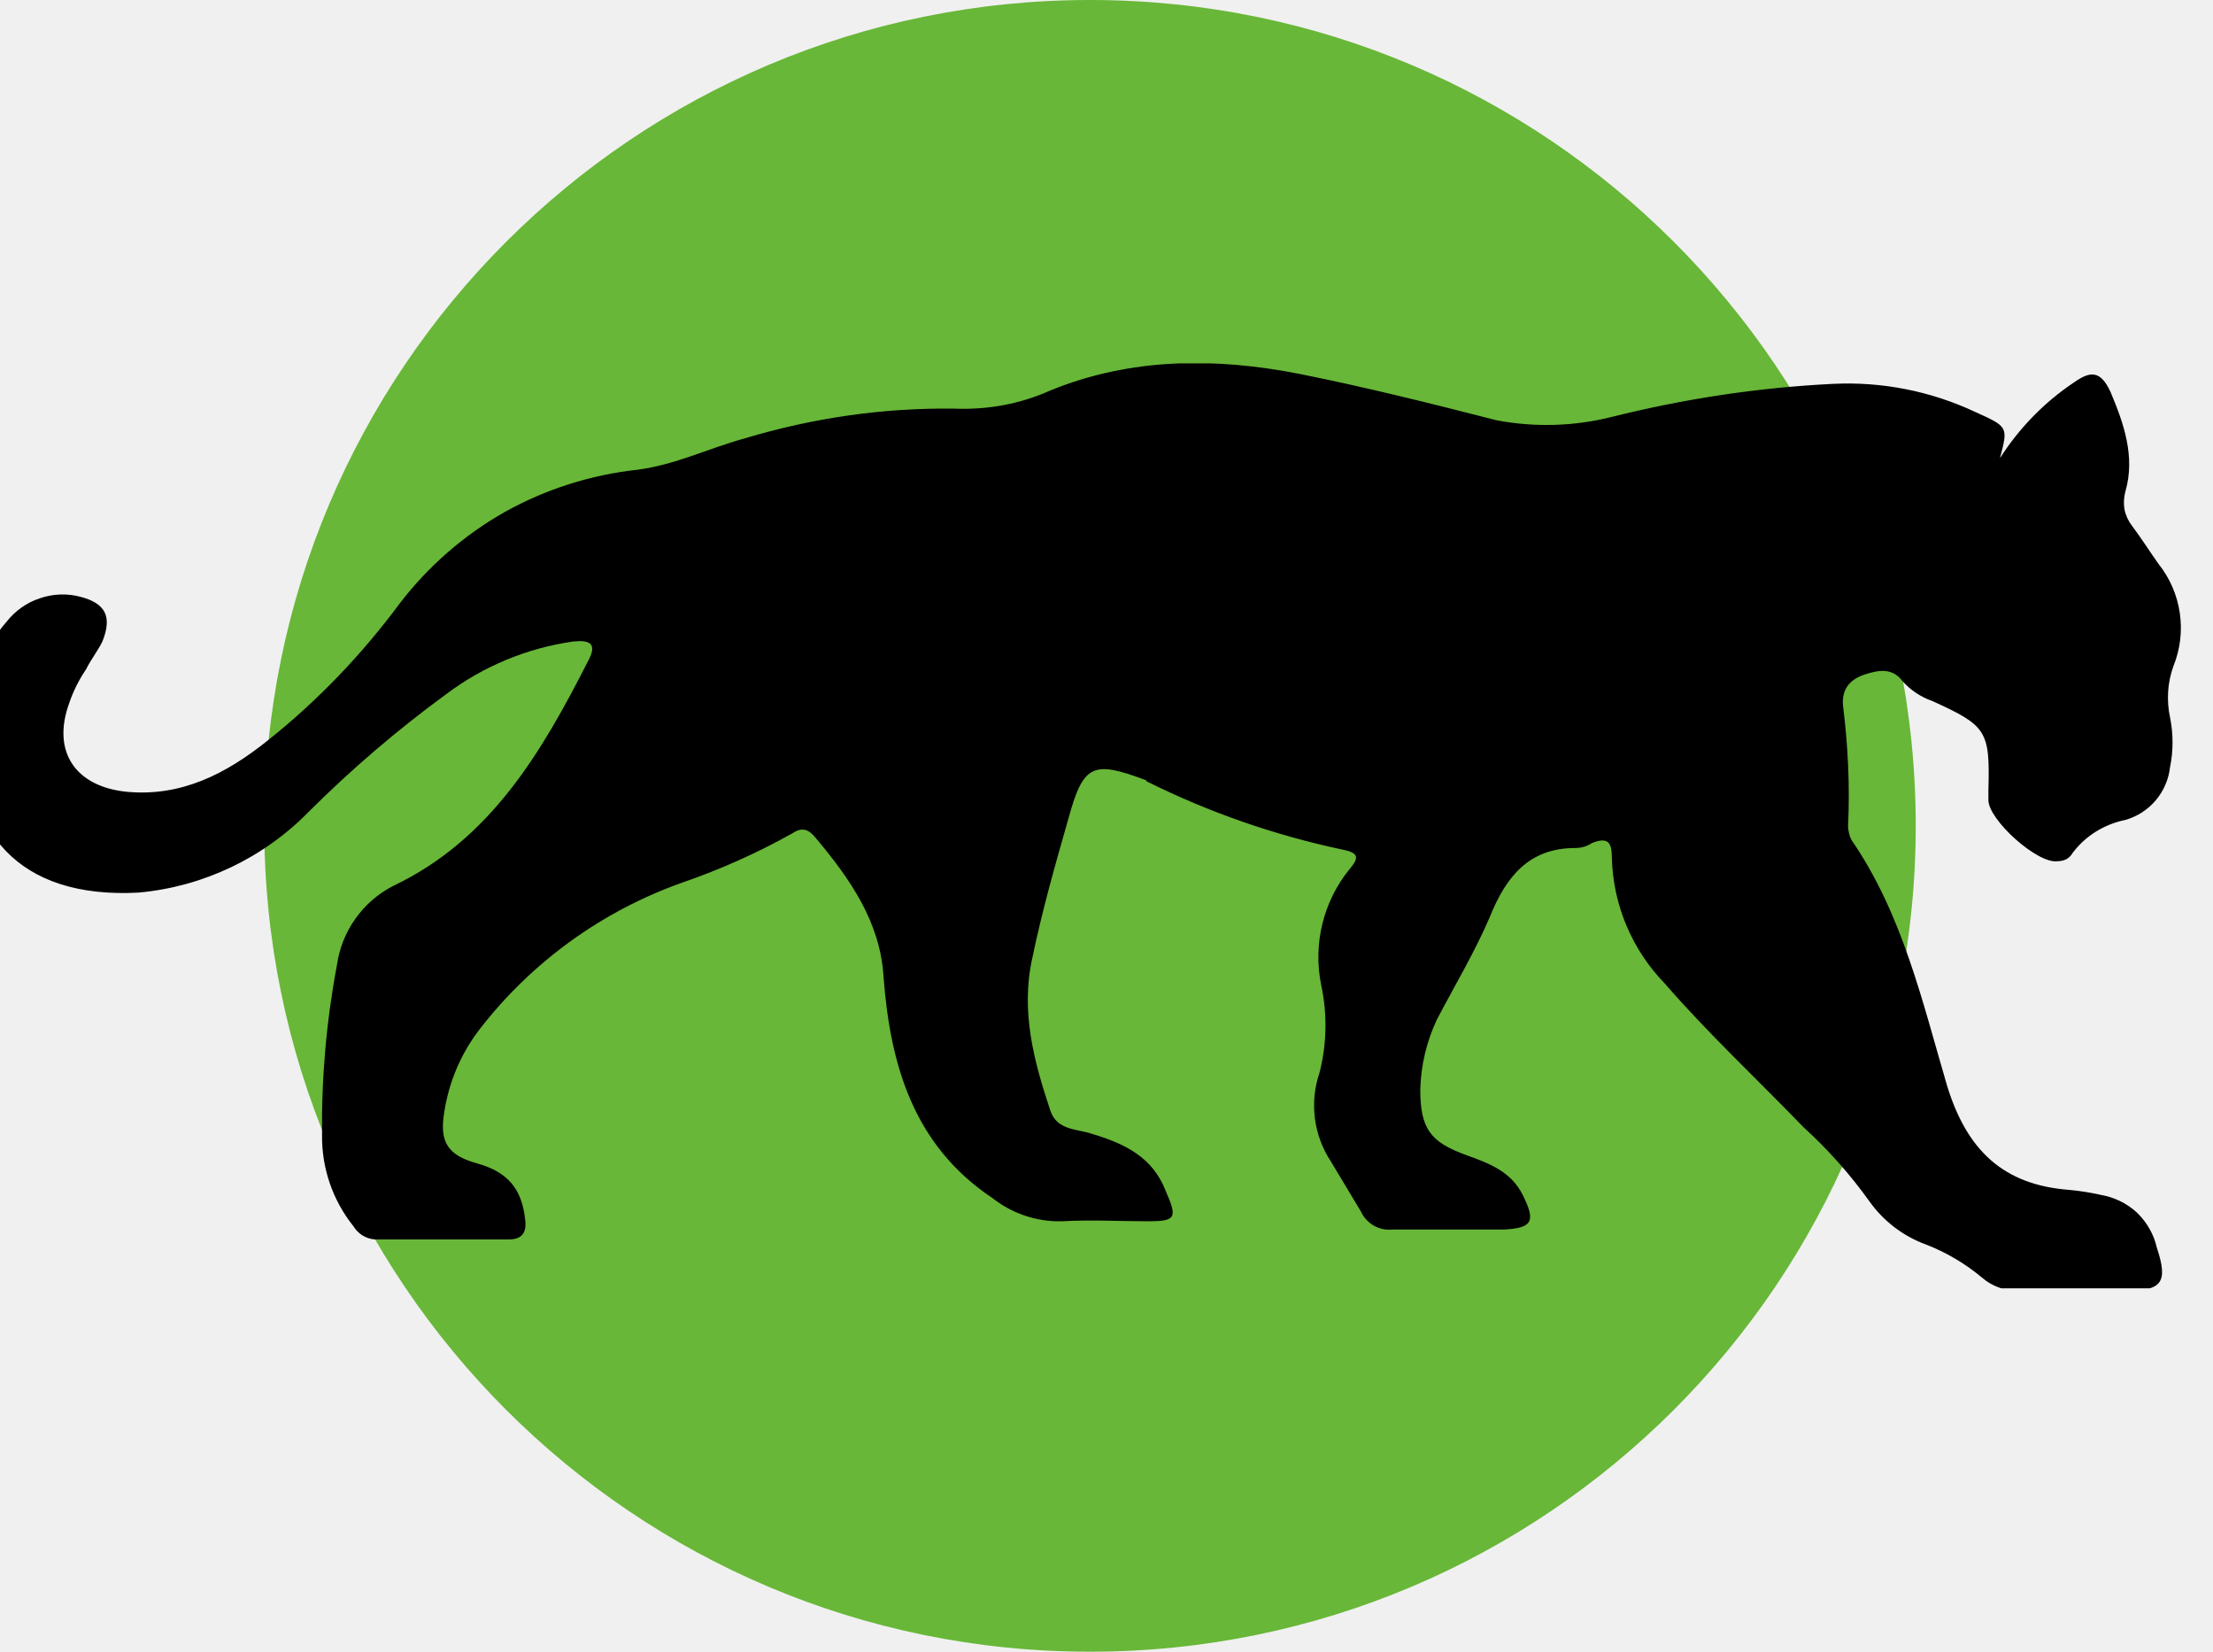
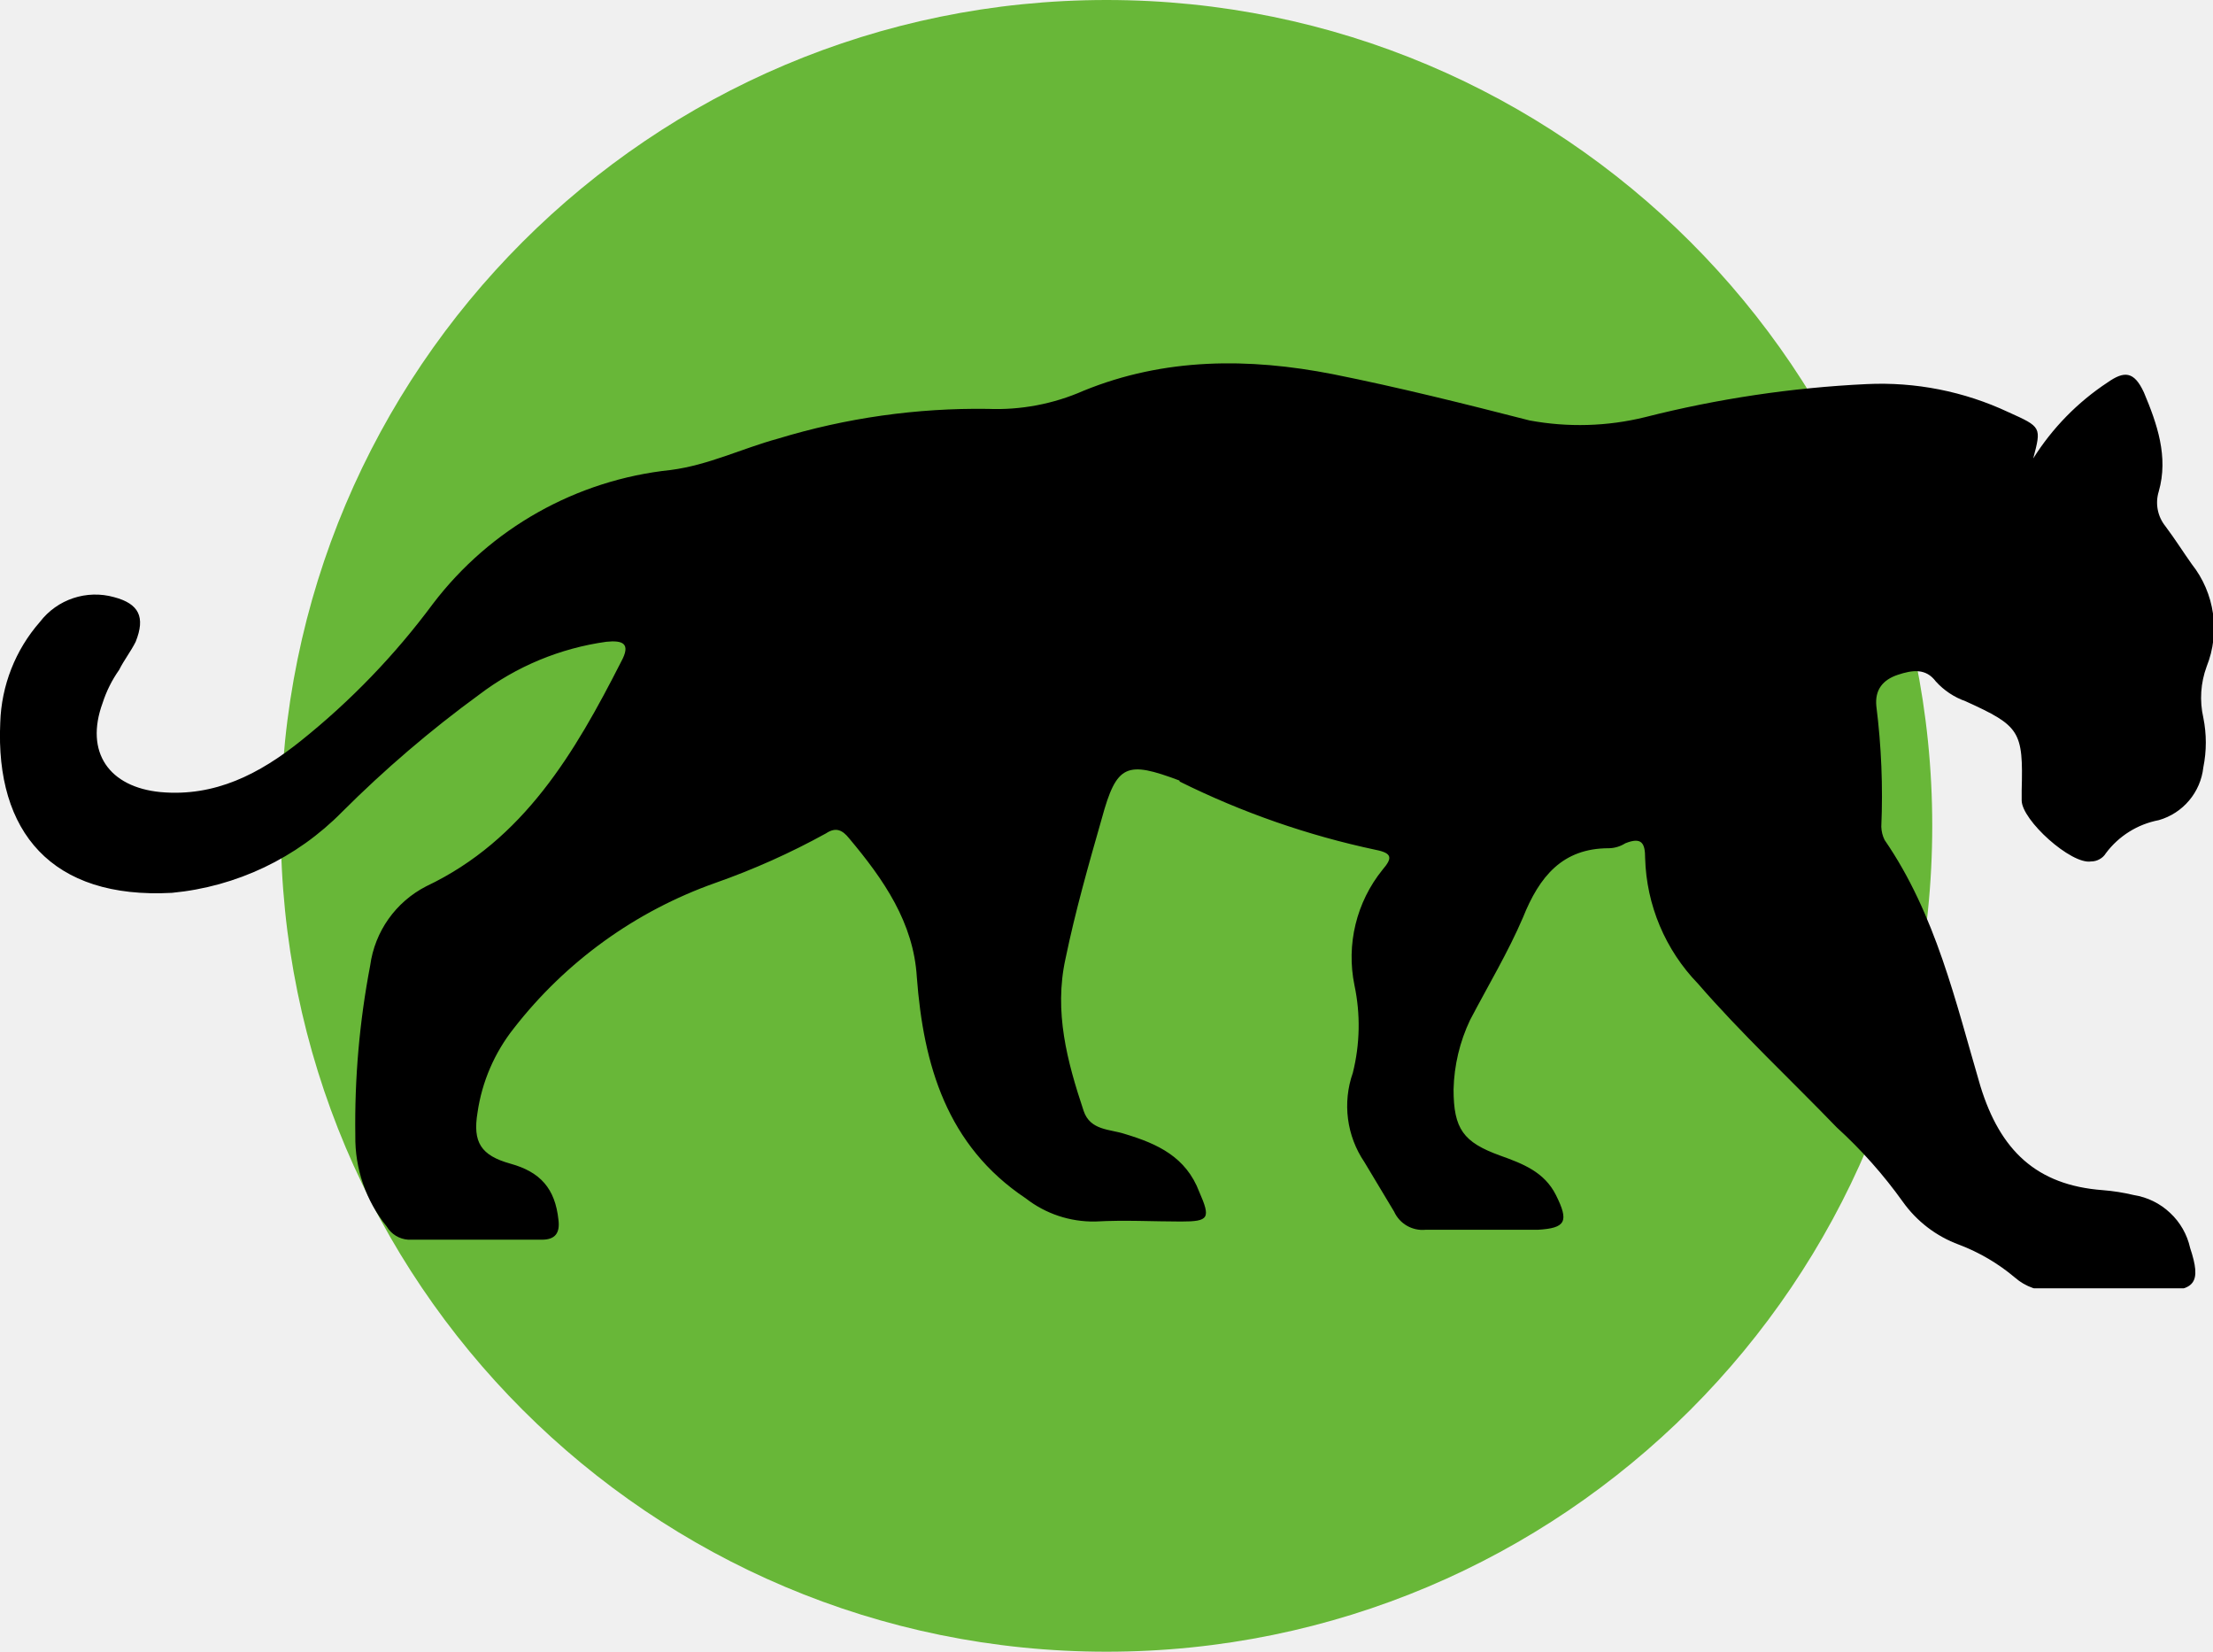
- <svg xmlns="http://www.w3.org/2000/svg" viewBox="0 0 67 50" fill="none">
+ <svg xmlns="http://www.w3.org/2000/svg" viewBox="0 0 268 200" fill="none">
  <defs>
    <clipPath id="a">
-       <path transform="translate(0 11)" fill="#fff" fill-opacity="0" d="M0 0h67v28h-67z" />
+       <path transform="translate(0 44)" fill="#fff" fill-opacity="0" d="M0 0h268v112h-268z" />
    </clipPath>
  </defs>
-   <circle cx="33" cy="25" r="25" fill="#68B738" />
-   <path d="M0 11h67v28h-67z" />
+   <circle cx="134" cy="100" r="100" fill="#68B738" />
+   <path d="M0 44h268v112h-268z" />
  <g clip-path="url(#a)">
-     <path d="M60.55 13.87a7.83 7.83 0 0 1 2.25-2.3c.5-.35.8-.35 1.1.3.4.95.75 1.95.45 3-.05.18-.06.37-.03.55.04.19.12.36.23.5.3.4.55.8.8 1.15a3.1 3.1 0 0 1 .45 3.1c-.18.5-.21 1.04-.1 1.55.1.5.1 1.01 0 1.5a1.88 1.88 0 0 1-1.35 1.6c-.64.13-1.21.48-1.6 1a.5.5 0 0 1-.19.19.58.58 0 0 1-.26.06c-.6.1-2.1-1.25-2.1-1.85v-.3c.05-1.8-.05-1.95-1.7-2.7a2.16 2.16 0 0 1-.9-.6c-.3-.4-.7-.35-1.15-.2-.45.15-.7.45-.65.95.15 1.21.21 2.43.15 3.65.01.14.04.28.1.4 1.55 2.25 2.15 4.9 2.9 7.45.6 1.95 1.7 3 3.7 3.15.32.03.64.08.95.15.41.07.8.26 1.1.54.3.29.51.66.6 1.06.35 1.05.15 1.3-.9 1.3h-3.25c-.42.02-.83-.12-1.15-.4a6.04 6.04 0 0 0-1.7-1 3.63 3.63 0 0 1-1.7-1.3 14.2 14.2 0 0 0-2-2.25c-1.4-1.45-2.9-2.85-4.2-4.35a5.67 5.67 0 0 1-1.6-3.8c0-.45-.1-.65-.6-.45a.89.89 0 0 1-.5.15c-1.4 0-2.1.85-2.6 2.1-.45 1.05-1.05 2.05-1.6 3.1a5.3 5.3 0 0 0-.5 2.1c0 1.2.3 1.6 1.4 2 .7.25 1.35.5 1.7 1.2.4.8.3 1-.55 1.05h-3.4a.92.92 0 0 1-.56-.12.96.96 0 0 1-.39-.43l-.9-1.5a3.08 3.08 0 0 1-.35-2.7c.22-.86.24-1.77.05-2.65a4.23 4.23 0 0 1 .85-3.5c.3-.35.3-.5-.2-.6a24.88 24.88 0 0 1-5.9-2.05l-.03-.01-.02-.04c-1.6-.6-1.9-.5-2.35 1.15-.4 1.4-.8 2.8-1.1 4.25-.35 1.6.05 3.1.55 4.6.2.6.8.55 1.25.7 1 .3 1.85.7 2.25 1.75.35.8.3.9-.55.9-.85 0-1.7-.05-2.6 0-.76.02-1.5-.23-2.1-.7-2.4-1.6-3.1-4.05-3.3-6.7-.1-1.65-1-2.95-2.05-4.2-.2-.25-.4-.35-.7-.15-1.07.6-2.19 1.1-3.35 1.5a13.43 13.43 0 0 0-6.1 4.4 5.45 5.45 0 0 0-1.1 2.55c-.15.9.1 1.3 1 1.55s1.35.75 1.45 1.7c.05.4-.1.6-.5.6h-4.05a.83.83 0 0 1-.65-.4 4.33 4.33 0 0 1-.95-2.75c-.02-1.72.13-3.45.45-5.15a3.2 3.2 0 0 1 1.7-2.4c2.95-1.4 4.5-4.05 5.9-6.8.3-.55.05-.65-.45-.6-1.4.2-2.72.75-3.85 1.6a36 36 0 0 0-4.15 3.55 8.25 8.25 0 0 1-5.15 2.45c-3.65.2-5.35-1.85-5.2-5.15.04-1.12.46-2.2 1.2-3.05.26-.33.61-.58 1.01-.71a2.1 2.1 0 0 1 1.24-.04c.75.2.95.6.65 1.35-.15.3-.35.55-.5.85-.21.31-.38.65-.5 1-.55 1.5.2 2.55 1.75 2.7 1.65.15 3-.55 4.25-1.55 1.51-1.2 2.85-2.6 4-4.15a10.56 10.56 0 0 1 3.18-2.77 10.59 10.59 0 0 1 4.02-1.28c1.15-.15 2.15-.65 3.25-.95 2.06-.62 4.2-.93 6.35-.9 1 .04 1.99-.14 2.9-.55 2.45-1 5-1 7.55-.5 2 .4 4 .9 5.95 1.4a8.1 8.1 0 0 0 3.5-.1c2.2-.55 4.44-.89 6.7-1a9.08 9.08 0 0 1 4.3.85c1 .45 1 .45.75 1.4Z" fill="#000" />
+     <path d="M246.23 55.51a30.38 30.38 0 0 1 9-9.2c2-1.4 3.2-1.4 4.4 1.2 1.6 3.8 3 7.8 1.8 12a4.56 4.56 0 0 0 .8 4.2c1.2 1.6 2.2 3.2 3.2 4.6a12.5 12.5 0 0 1 1.8 12.4 10.92 10.92 0 0 0-.4 6.2c.4 1.98.4 4.02 0 6a7.5 7.5 0 0 1-5.4 6.4 10.42 10.42 0 0 0-6.4 4 2 2 0 0 1-.77.73c-.31.18-.67.27-1.03.27-2.4.4-8.4-5-8.4-7.4v-1.2c.2-7.2-.2-7.8-6.8-10.8a8.79 8.79 0 0 1-3.6-2.4c-1.2-1.6-2.8-1.4-4.6-.8-1.8.6-2.8 1.8-2.6 3.8.61 4.84.81 9.72.6 14.6.02.56.15 1.1.4 1.6 6.2 9 8.6 19.6 11.6 29.8 2.4 7.8 6.8 12 14.8 12.6 1.28.1 2.55.3 3.8.6a8.23 8.23 0 0 1 4.38 2.16 8.21 8.21 0 0 1 2.42 4.24c1.4 4.2.6 5.2-3.6 5.2h-13a6.52 6.52 0 0 1-4.6-1.6 23.3 23.3 0 0 0-6.8-4 14.48 14.48 0 0 1-6.8-5.2 57 57 0 0 0-8-9c-5.6-5.8-11.6-11.4-16.8-17.4a22.76 22.76 0 0 1-6.4-15.2c0-1.8-.4-2.6-2.4-1.8-.6.38-1.29.59-2 .6-5.6 0-8.4 3.4-10.4 8.4-1.8 4.2-4.2 8.2-6.4 12.4a20.72 20.72 0 0 0-2 8.4c0 4.8 1.2 6.4 5.6 8 2.8 1 5.4 2 6.8 4.8 1.6 3.2 1.2 4-2.2 4.2h-13.6a3.78 3.78 0 0 1-3.8-2.2l-3.6-6a12.1 12.1 0 0 1-1.4-10.8c.87-3.47.94-7.1.2-10.6a16.86 16.86 0 0 1 3.4-14c1.2-1.4 1.2-2-.8-2.4a100.23 100.23 0 0 1-23.74-8.26.2.2 0 0 1-.06-.14c-6.4-2.4-7.6-2-9.4 4.6-1.6 5.6-3.2 11.2-4.4 17-1.4 6.4.2 12.4 2.2 18.4.8 2.4 3.2 2.2 5 2.8 4 1.2 7.4 2.8 9 7 1.4 3.2 1.2 3.6-2.2 3.6-3.4 0-6.8-.2-10.4 0-3.04.05-6-.93-8.4-2.8-9.6-6.4-12.4-16.2-13.2-26.8-.4-6.6-4-11.8-8.2-16.8-.8-1-1.6-1.4-2.8-.6a88.39 88.39 0 0 1-13.4 6 53.47 53.47 0 0 0-24.4 17.6 21.34 21.34 0 0 0-4.4 10.2c-.6 3.6.4 5.2 4 6.2s5.4 3 5.8 6.8c.2 1.6-.4 2.4-2 2.4h-16.2a3.28 3.28 0 0 1-2.6-1.6c-2.51-3.11-3.86-7-3.8-11-.1-6.91.5-13.81 1.8-20.6a12.68 12.68 0 0 1 6.8-9.6c11.8-5.6 18-16.2 23.6-27.2 1.2-2.2.2-2.6-1.8-2.4-5.6.78-10.9 2.98-15.4 6.4a141.22 141.22 0 0 0-16.6 14.2 33.3 33.3 0 0 1-20.6 9.8c-14.6.8-21.4-7.4-20.8-20.6a19.4 19.4 0 0 1 4.8-12.2 8.45 8.45 0 0 1 9-3c3 .8 3.8 2.4 2.6 5.4-.6 1.2-1.4 2.2-2 3.4a14.84 14.84 0 0 0-2 4c-2.2 6 .8 10.2 7 10.8 6.6.6 12-2.2 17-6.2a89.53 89.53 0 0 0 16-16.6 41.64 41.64 0 0 1 28.8-16.2c4.6-.6 8.6-2.6 13-3.8a83.1 83.1 0 0 1 25.4-3.6 26.1 26.1 0 0 0 11.6-2.2c9.8-4 20-4 30.2-2 8 1.6 16 3.6 23.8 5.6 4.64.86 9.42.73 14-.4a134.92 134.92 0 0 1 26.8-4 36.3 36.3 0 0 1 17.2 3.4c4 1.8 4 1.8 3 5.6Z" fill="#000" />
  </g>
</svg>
